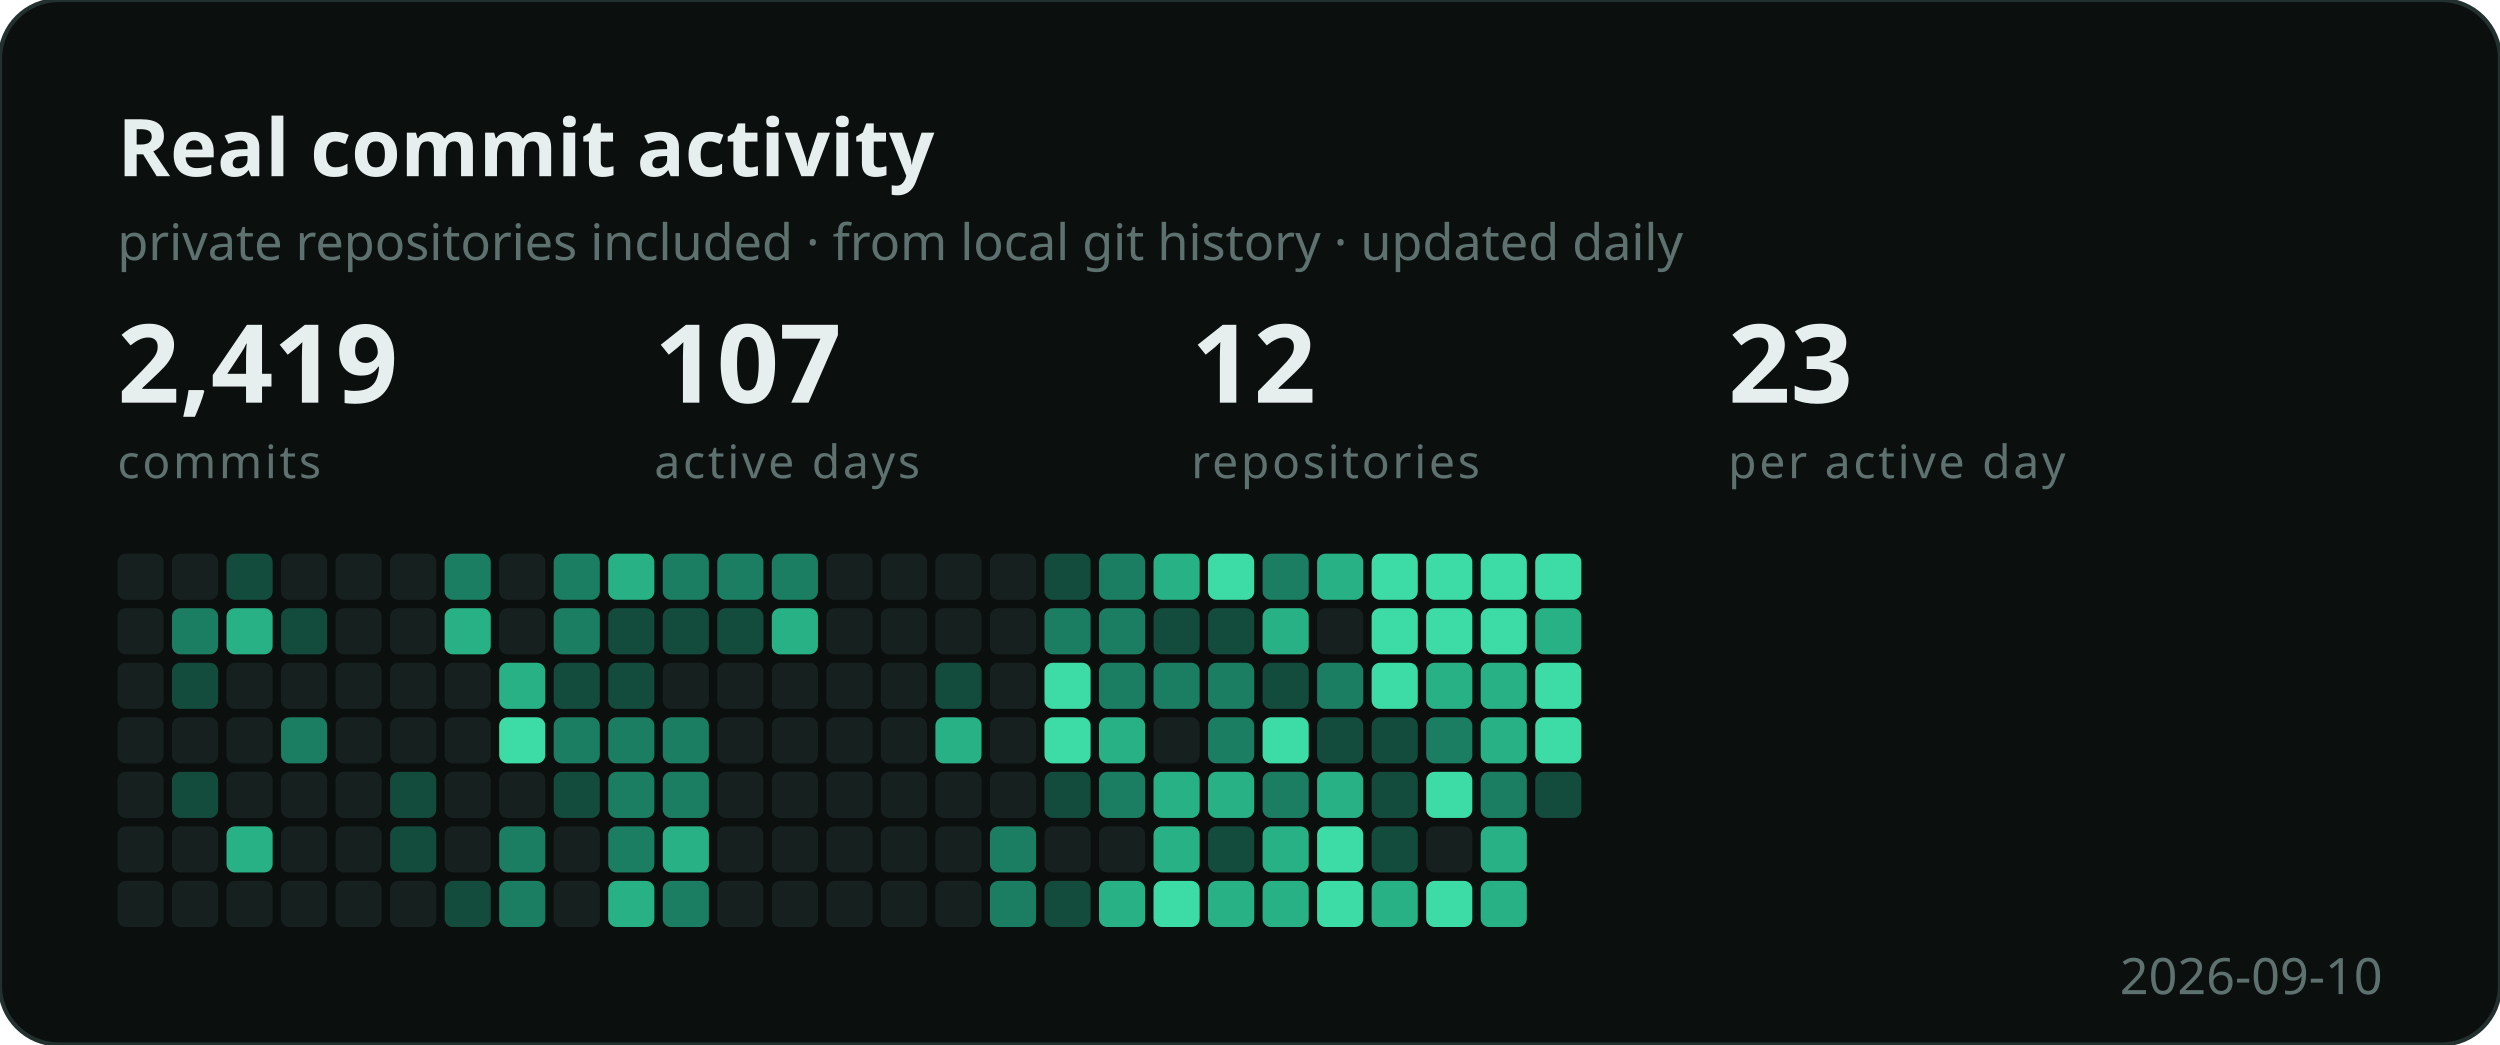
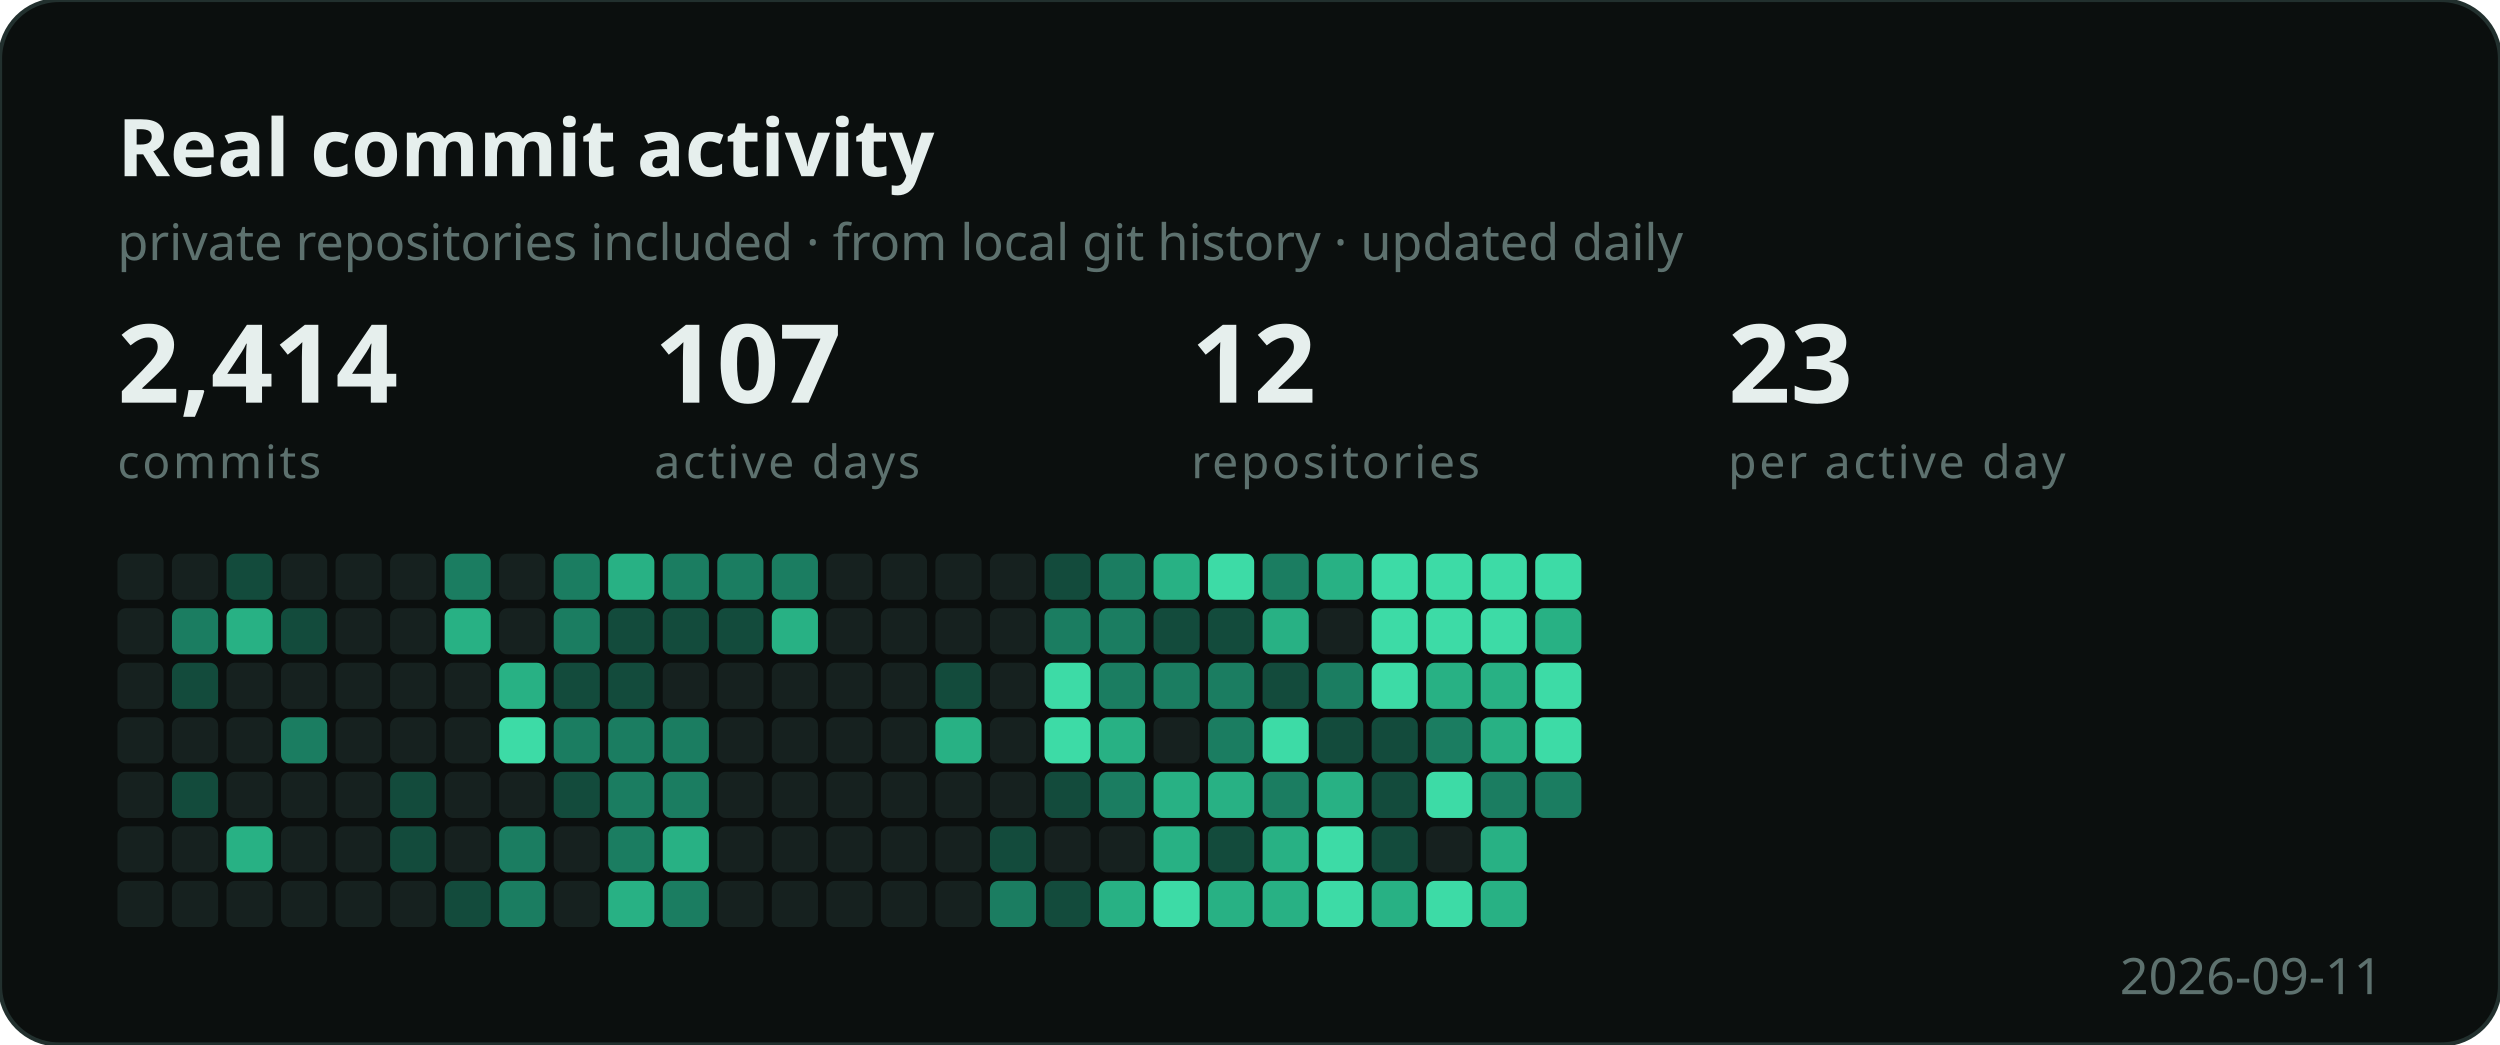
<svg xmlns="http://www.w3.org/2000/svg" width="596" height="249" viewBox="0 0 596 249" role="img" aria-label="Developer activity">
  <style>
    .b { font: 700 19px "Segoe UI", Ubuntu, sans-serif; fill: #e6efed; }
    .s { font: 400 12px "Segoe UI", Ubuntu, sans-serif; fill: #5d716e; }
    .n { font: 700 26px "Segoe UI", Ubuntu, sans-serif; fill: #e6efed; }
    .e { font: 400 11px "Segoe UI", Ubuntu, sans-serif; fill: #5d716e;
          letter-spacing: .06em; text-transform: uppercase; }
  </style>
  <rect width="596" height="249" rx="14" fill="#0b0f0e" stroke="#22302e" />
  <text x="28" y="42" class="b">Real commit activity</text>
  <text x="28" y="62" class="s">private repositories included · from local git history · updated daily</text>
-   <text x="28" y="96" class="n">2,419</text>
+   <text x="28" y="96" class="n">2,414</text>
  <text x="28" y="114" class="e">commits</text>
  <text x="156" y="96" class="n">107</text>
  <text x="156" y="114" class="e">active days</text>
  <text x="284" y="96" class="n">12</text>
  <text x="284" y="114" class="e">repositories</text>
  <text x="412" y="96" class="n">23</text>
  <text x="412" y="114" class="e">per active day</text>
  <g transform="translate(28,132)">
    <rect x="0" y="0" width="11" height="11" rx="2" fill="#16211f" />
    <rect x="0" y="13" width="11" height="11" rx="2" fill="#16211f" />
    <rect x="0" y="26" width="11" height="11" rx="2" fill="#16211f" />
    <rect x="0" y="39" width="11" height="11" rx="2" fill="#16211f" />
    <rect x="0" y="52" width="11" height="11" rx="2" fill="#16211f" />
    <rect x="0" y="65" width="11" height="11" rx="2" fill="#16211f" />
    <rect x="0" y="78" width="11" height="11" rx="2" fill="#16211f" />
    <rect x="13" y="0" width="11" height="11" rx="2" fill="#16211f" />
    <rect x="13" y="13" width="11" height="11" rx="2" fill="#1b7d61" />
    <rect x="13" y="26" width="11" height="11" rx="2" fill="#134b3c" />
    <rect x="13" y="39" width="11" height="11" rx="2" fill="#16211f" />
    <rect x="13" y="52" width="11" height="11" rx="2" fill="#134b3c" />
    <rect x="13" y="65" width="11" height="11" rx="2" fill="#16211f" />
    <rect x="13" y="78" width="11" height="11" rx="2" fill="#16211f" />
    <rect x="26" y="0" width="11" height="11" rx="2" fill="#134b3c" />
    <rect x="26" y="13" width="11" height="11" rx="2" fill="#28b184" />
    <rect x="26" y="26" width="11" height="11" rx="2" fill="#16211f" />
    <rect x="26" y="39" width="11" height="11" rx="2" fill="#16211f" />
    <rect x="26" y="52" width="11" height="11" rx="2" fill="#16211f" />
    <rect x="26" y="65" width="11" height="11" rx="2" fill="#28b184" />
    <rect x="26" y="78" width="11" height="11" rx="2" fill="#16211f" />
    <rect x="39" y="0" width="11" height="11" rx="2" fill="#16211f" />
    <rect x="39" y="13" width="11" height="11" rx="2" fill="#134b3c" />
    <rect x="39" y="26" width="11" height="11" rx="2" fill="#16211f" />
    <rect x="39" y="39" width="11" height="11" rx="2" fill="#1b7d61" />
    <rect x="39" y="52" width="11" height="11" rx="2" fill="#16211f" />
    <rect x="39" y="65" width="11" height="11" rx="2" fill="#16211f" />
    <rect x="39" y="78" width="11" height="11" rx="2" fill="#16211f" />
    <rect x="52" y="0" width="11" height="11" rx="2" fill="#16211f" />
    <rect x="52" y="13" width="11" height="11" rx="2" fill="#16211f" />
    <rect x="52" y="26" width="11" height="11" rx="2" fill="#16211f" />
    <rect x="52" y="39" width="11" height="11" rx="2" fill="#16211f" />
    <rect x="52" y="52" width="11" height="11" rx="2" fill="#16211f" />
    <rect x="52" y="65" width="11" height="11" rx="2" fill="#16211f" />
    <rect x="52" y="78" width="11" height="11" rx="2" fill="#16211f" />
    <rect x="65" y="0" width="11" height="11" rx="2" fill="#16211f" />
    <rect x="65" y="13" width="11" height="11" rx="2" fill="#16211f" />
    <rect x="65" y="26" width="11" height="11" rx="2" fill="#16211f" />
    <rect x="65" y="39" width="11" height="11" rx="2" fill="#16211f" />
    <rect x="65" y="52" width="11" height="11" rx="2" fill="#134b3c" />
    <rect x="65" y="65" width="11" height="11" rx="2" fill="#134b3c" />
    <rect x="65" y="78" width="11" height="11" rx="2" fill="#16211f" />
    <rect x="78" y="0" width="11" height="11" rx="2" fill="#1b7d61" />
    <rect x="78" y="13" width="11" height="11" rx="2" fill="#28b184" />
    <rect x="78" y="26" width="11" height="11" rx="2" fill="#16211f" />
    <rect x="78" y="39" width="11" height="11" rx="2" fill="#16211f" />
    <rect x="78" y="52" width="11" height="11" rx="2" fill="#16211f" />
    <rect x="78" y="65" width="11" height="11" rx="2" fill="#16211f" />
    <rect x="78" y="78" width="11" height="11" rx="2" fill="#134b3c" />
    <rect x="91" y="0" width="11" height="11" rx="2" fill="#16211f" />
    <rect x="91" y="13" width="11" height="11" rx="2" fill="#16211f" />
    <rect x="91" y="26" width="11" height="11" rx="2" fill="#28b184" />
    <rect x="91" y="39" width="11" height="11" rx="2" fill="#3ddba6" />
    <rect x="91" y="52" width="11" height="11" rx="2" fill="#16211f" />
    <rect x="91" y="65" width="11" height="11" rx="2" fill="#1b7d61" />
    <rect x="91" y="78" width="11" height="11" rx="2" fill="#1b7d61" />
    <rect x="104" y="0" width="11" height="11" rx="2" fill="#1b7d61" />
    <rect x="104" y="13" width="11" height="11" rx="2" fill="#1b7d61" />
    <rect x="104" y="26" width="11" height="11" rx="2" fill="#134b3c" />
    <rect x="104" y="39" width="11" height="11" rx="2" fill="#1b7d61" />
    <rect x="104" y="52" width="11" height="11" rx="2" fill="#134b3c" />
    <rect x="104" y="65" width="11" height="11" rx="2" fill="#16211f" />
    <rect x="104" y="78" width="11" height="11" rx="2" fill="#16211f" />
    <rect x="117" y="0" width="11" height="11" rx="2" fill="#28b184" />
    <rect x="117" y="13" width="11" height="11" rx="2" fill="#134b3c" />
    <rect x="117" y="26" width="11" height="11" rx="2" fill="#134b3c" />
    <rect x="117" y="39" width="11" height="11" rx="2" fill="#1b7d61" />
    <rect x="117" y="52" width="11" height="11" rx="2" fill="#1b7d61" />
    <rect x="117" y="65" width="11" height="11" rx="2" fill="#1b7d61" />
    <rect x="117" y="78" width="11" height="11" rx="2" fill="#28b184" />
    <rect x="130" y="0" width="11" height="11" rx="2" fill="#1b7d61" />
    <rect x="130" y="13" width="11" height="11" rx="2" fill="#134b3c" />
    <rect x="130" y="26" width="11" height="11" rx="2" fill="#16211f" />
    <rect x="130" y="39" width="11" height="11" rx="2" fill="#1b7d61" />
    <rect x="130" y="52" width="11" height="11" rx="2" fill="#1b7d61" />
    <rect x="130" y="65" width="11" height="11" rx="2" fill="#28b184" />
    <rect x="130" y="78" width="11" height="11" rx="2" fill="#1b7d61" />
    <rect x="143" y="0" width="11" height="11" rx="2" fill="#1b7d61" />
    <rect x="143" y="13" width="11" height="11" rx="2" fill="#134b3c" />
    <rect x="143" y="26" width="11" height="11" rx="2" fill="#16211f" />
    <rect x="143" y="39" width="11" height="11" rx="2" fill="#16211f" />
    <rect x="143" y="52" width="11" height="11" rx="2" fill="#16211f" />
    <rect x="143" y="65" width="11" height="11" rx="2" fill="#16211f" />
    <rect x="143" y="78" width="11" height="11" rx="2" fill="#16211f" />
    <rect x="156" y="0" width="11" height="11" rx="2" fill="#1b7d61" />
    <rect x="156" y="13" width="11" height="11" rx="2" fill="#28b184" />
    <rect x="156" y="26" width="11" height="11" rx="2" fill="#16211f" />
    <rect x="156" y="39" width="11" height="11" rx="2" fill="#16211f" />
    <rect x="156" y="52" width="11" height="11" rx="2" fill="#16211f" />
    <rect x="156" y="65" width="11" height="11" rx="2" fill="#16211f" />
    <rect x="156" y="78" width="11" height="11" rx="2" fill="#16211f" />
    <rect x="169" y="0" width="11" height="11" rx="2" fill="#16211f" />
    <rect x="169" y="13" width="11" height="11" rx="2" fill="#16211f" />
    <rect x="169" y="26" width="11" height="11" rx="2" fill="#16211f" />
    <rect x="169" y="39" width="11" height="11" rx="2" fill="#16211f" />
    <rect x="169" y="52" width="11" height="11" rx="2" fill="#16211f" />
    <rect x="169" y="65" width="11" height="11" rx="2" fill="#16211f" />
    <rect x="169" y="78" width="11" height="11" rx="2" fill="#16211f" />
    <rect x="182" y="0" width="11" height="11" rx="2" fill="#16211f" />
    <rect x="182" y="13" width="11" height="11" rx="2" fill="#16211f" />
    <rect x="182" y="26" width="11" height="11" rx="2" fill="#16211f" />
    <rect x="182" y="39" width="11" height="11" rx="2" fill="#16211f" />
    <rect x="182" y="52" width="11" height="11" rx="2" fill="#16211f" />
    <rect x="182" y="65" width="11" height="11" rx="2" fill="#16211f" />
    <rect x="182" y="78" width="11" height="11" rx="2" fill="#16211f" />
    <rect x="195" y="0" width="11" height="11" rx="2" fill="#16211f" />
    <rect x="195" y="13" width="11" height="11" rx="2" fill="#16211f" />
    <rect x="195" y="26" width="11" height="11" rx="2" fill="#134b3c" />
    <rect x="195" y="39" width="11" height="11" rx="2" fill="#28b184" />
    <rect x="195" y="52" width="11" height="11" rx="2" fill="#16211f" />
    <rect x="195" y="65" width="11" height="11" rx="2" fill="#16211f" />
    <rect x="195" y="78" width="11" height="11" rx="2" fill="#16211f" />
    <rect x="208" y="0" width="11" height="11" rx="2" fill="#16211f" />
    <rect x="208" y="13" width="11" height="11" rx="2" fill="#16211f" />
    <rect x="208" y="26" width="11" height="11" rx="2" fill="#16211f" />
    <rect x="208" y="39" width="11" height="11" rx="2" fill="#16211f" />
    <rect x="208" y="52" width="11" height="11" rx="2" fill="#16211f" />
-     <rect x="208" y="65" width="11" height="11" rx="2" fill="#1b7d61" />
+     <rect x="208" y="65" width="11" height="11" rx="2" fill="#134b3c" />
    <rect x="208" y="78" width="11" height="11" rx="2" fill="#1b7d61" />
    <rect x="221" y="0" width="11" height="11" rx="2" fill="#134b3c" />
    <rect x="221" y="13" width="11" height="11" rx="2" fill="#1b7d61" />
    <rect x="221" y="26" width="11" height="11" rx="2" fill="#3ddba6" />
    <rect x="221" y="39" width="11" height="11" rx="2" fill="#3ddba6" />
    <rect x="221" y="52" width="11" height="11" rx="2" fill="#134b3c" />
    <rect x="221" y="65" width="11" height="11" rx="2" fill="#16211f" />
    <rect x="221" y="78" width="11" height="11" rx="2" fill="#134b3c" />
    <rect x="234" y="0" width="11" height="11" rx="2" fill="#1b7d61" />
    <rect x="234" y="13" width="11" height="11" rx="2" fill="#1b7d61" />
    <rect x="234" y="26" width="11" height="11" rx="2" fill="#1b7d61" />
    <rect x="234" y="39" width="11" height="11" rx="2" fill="#28b184" />
    <rect x="234" y="52" width="11" height="11" rx="2" fill="#1b7d61" />
    <rect x="234" y="65" width="11" height="11" rx="2" fill="#16211f" />
    <rect x="234" y="78" width="11" height="11" rx="2" fill="#28b184" />
    <rect x="247" y="0" width="11" height="11" rx="2" fill="#28b184" />
    <rect x="247" y="13" width="11" height="11" rx="2" fill="#134b3c" />
    <rect x="247" y="26" width="11" height="11" rx="2" fill="#1b7d61" />
    <rect x="247" y="39" width="11" height="11" rx="2" fill="#16211f" />
    <rect x="247" y="52" width="11" height="11" rx="2" fill="#28b184" />
    <rect x="247" y="65" width="11" height="11" rx="2" fill="#28b184" />
    <rect x="247" y="78" width="11" height="11" rx="2" fill="#3ddba6" />
    <rect x="260" y="0" width="11" height="11" rx="2" fill="#3ddba6" />
    <rect x="260" y="13" width="11" height="11" rx="2" fill="#134b3c" />
    <rect x="260" y="26" width="11" height="11" rx="2" fill="#1b7d61" />
    <rect x="260" y="39" width="11" height="11" rx="2" fill="#1b7d61" />
    <rect x="260" y="52" width="11" height="11" rx="2" fill="#28b184" />
    <rect x="260" y="65" width="11" height="11" rx="2" fill="#134b3c" />
    <rect x="260" y="78" width="11" height="11" rx="2" fill="#28b184" />
    <rect x="273" y="0" width="11" height="11" rx="2" fill="#1b7d61" />
    <rect x="273" y="13" width="11" height="11" rx="2" fill="#28b184" />
    <rect x="273" y="26" width="11" height="11" rx="2" fill="#134b3c" />
    <rect x="273" y="39" width="11" height="11" rx="2" fill="#3ddba6" />
    <rect x="273" y="52" width="11" height="11" rx="2" fill="#1b7d61" />
    <rect x="273" y="65" width="11" height="11" rx="2" fill="#28b184" />
    <rect x="273" y="78" width="11" height="11" rx="2" fill="#28b184" />
    <rect x="286" y="0" width="11" height="11" rx="2" fill="#28b184" />
    <rect x="286" y="13" width="11" height="11" rx="2" fill="#16211f" />
    <rect x="286" y="26" width="11" height="11" rx="2" fill="#1b7d61" />
    <rect x="286" y="39" width="11" height="11" rx="2" fill="#134b3c" />
    <rect x="286" y="52" width="11" height="11" rx="2" fill="#28b184" />
    <rect x="286" y="65" width="11" height="11" rx="2" fill="#3ddba6" />
    <rect x="286" y="78" width="11" height="11" rx="2" fill="#3ddba6" />
    <rect x="299" y="0" width="11" height="11" rx="2" fill="#3ddba6" />
    <rect x="299" y="13" width="11" height="11" rx="2" fill="#3ddba6" />
    <rect x="299" y="26" width="11" height="11" rx="2" fill="#3ddba6" />
    <rect x="299" y="39" width="11" height="11" rx="2" fill="#134b3c" />
    <rect x="299" y="52" width="11" height="11" rx="2" fill="#134b3c" />
    <rect x="299" y="65" width="11" height="11" rx="2" fill="#134b3c" />
    <rect x="299" y="78" width="11" height="11" rx="2" fill="#28b184" />
    <rect x="312" y="0" width="11" height="11" rx="2" fill="#3ddba6" />
    <rect x="312" y="13" width="11" height="11" rx="2" fill="#3ddba6" />
    <rect x="312" y="26" width="11" height="11" rx="2" fill="#28b184" />
    <rect x="312" y="39" width="11" height="11" rx="2" fill="#1b7d61" />
    <rect x="312" y="52" width="11" height="11" rx="2" fill="#3ddba6" />
    <rect x="312" y="65" width="11" height="11" rx="2" fill="#16211f" />
    <rect x="312" y="78" width="11" height="11" rx="2" fill="#3ddba6" />
    <rect x="325" y="0" width="11" height="11" rx="2" fill="#3ddba6" />
    <rect x="325" y="13" width="11" height="11" rx="2" fill="#3ddba6" />
    <rect x="325" y="26" width="11" height="11" rx="2" fill="#28b184" />
    <rect x="325" y="39" width="11" height="11" rx="2" fill="#28b184" />
    <rect x="325" y="52" width="11" height="11" rx="2" fill="#1b7d61" />
    <rect x="325" y="65" width="11" height="11" rx="2" fill="#28b184" />
    <rect x="325" y="78" width="11" height="11" rx="2" fill="#28b184" />
    <rect x="338" y="0" width="11" height="11" rx="2" fill="#3ddba6" />
    <rect x="338" y="13" width="11" height="11" rx="2" fill="#28b184" />
    <rect x="338" y="26" width="11" height="11" rx="2" fill="#3ddba6" />
    <rect x="338" y="39" width="11" height="11" rx="2" fill="#3ddba6" />
-     <rect x="338" y="52" width="11" height="11" rx="2" fill="#134b3c" />
+     <rect x="338" y="52" width="11" height="11" rx="2" fill="#1b7d61" />
  </g>
-   <text x="568" y="237" class="s" text-anchor="end">2026-09-10</text>
+   <text x="568" y="237" class="s" text-anchor="end">2026-09-11</text>
</svg>
